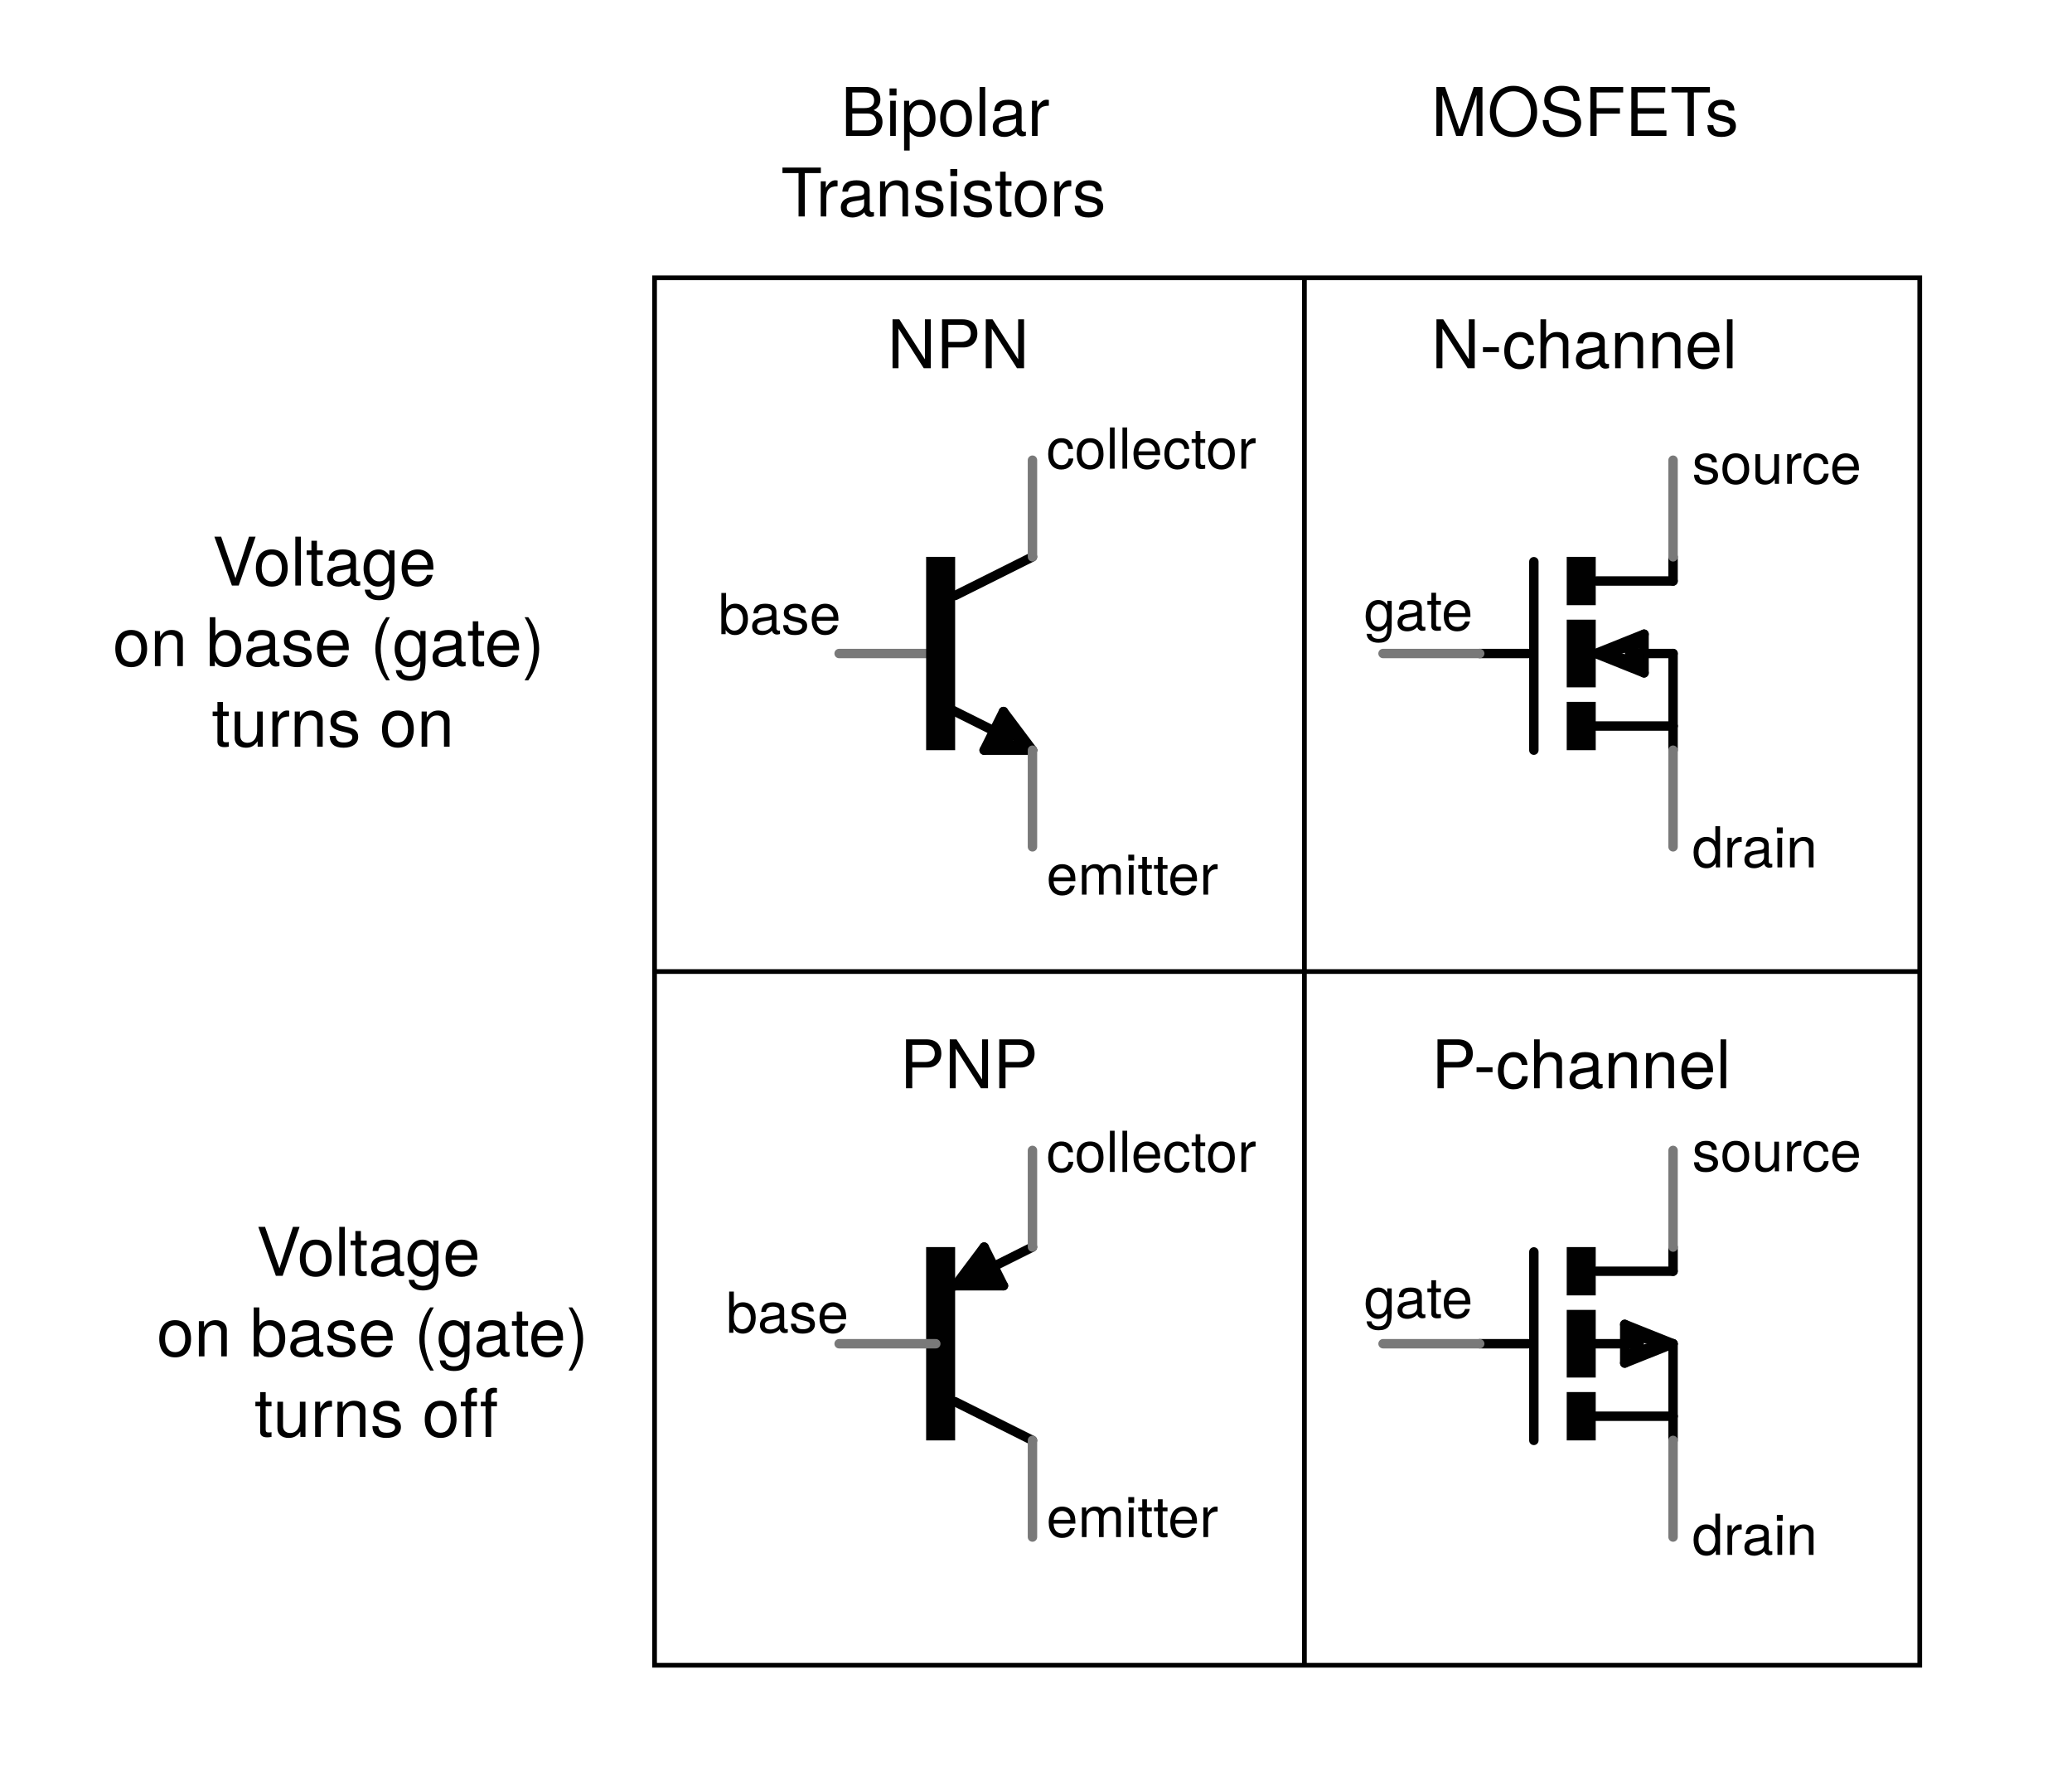
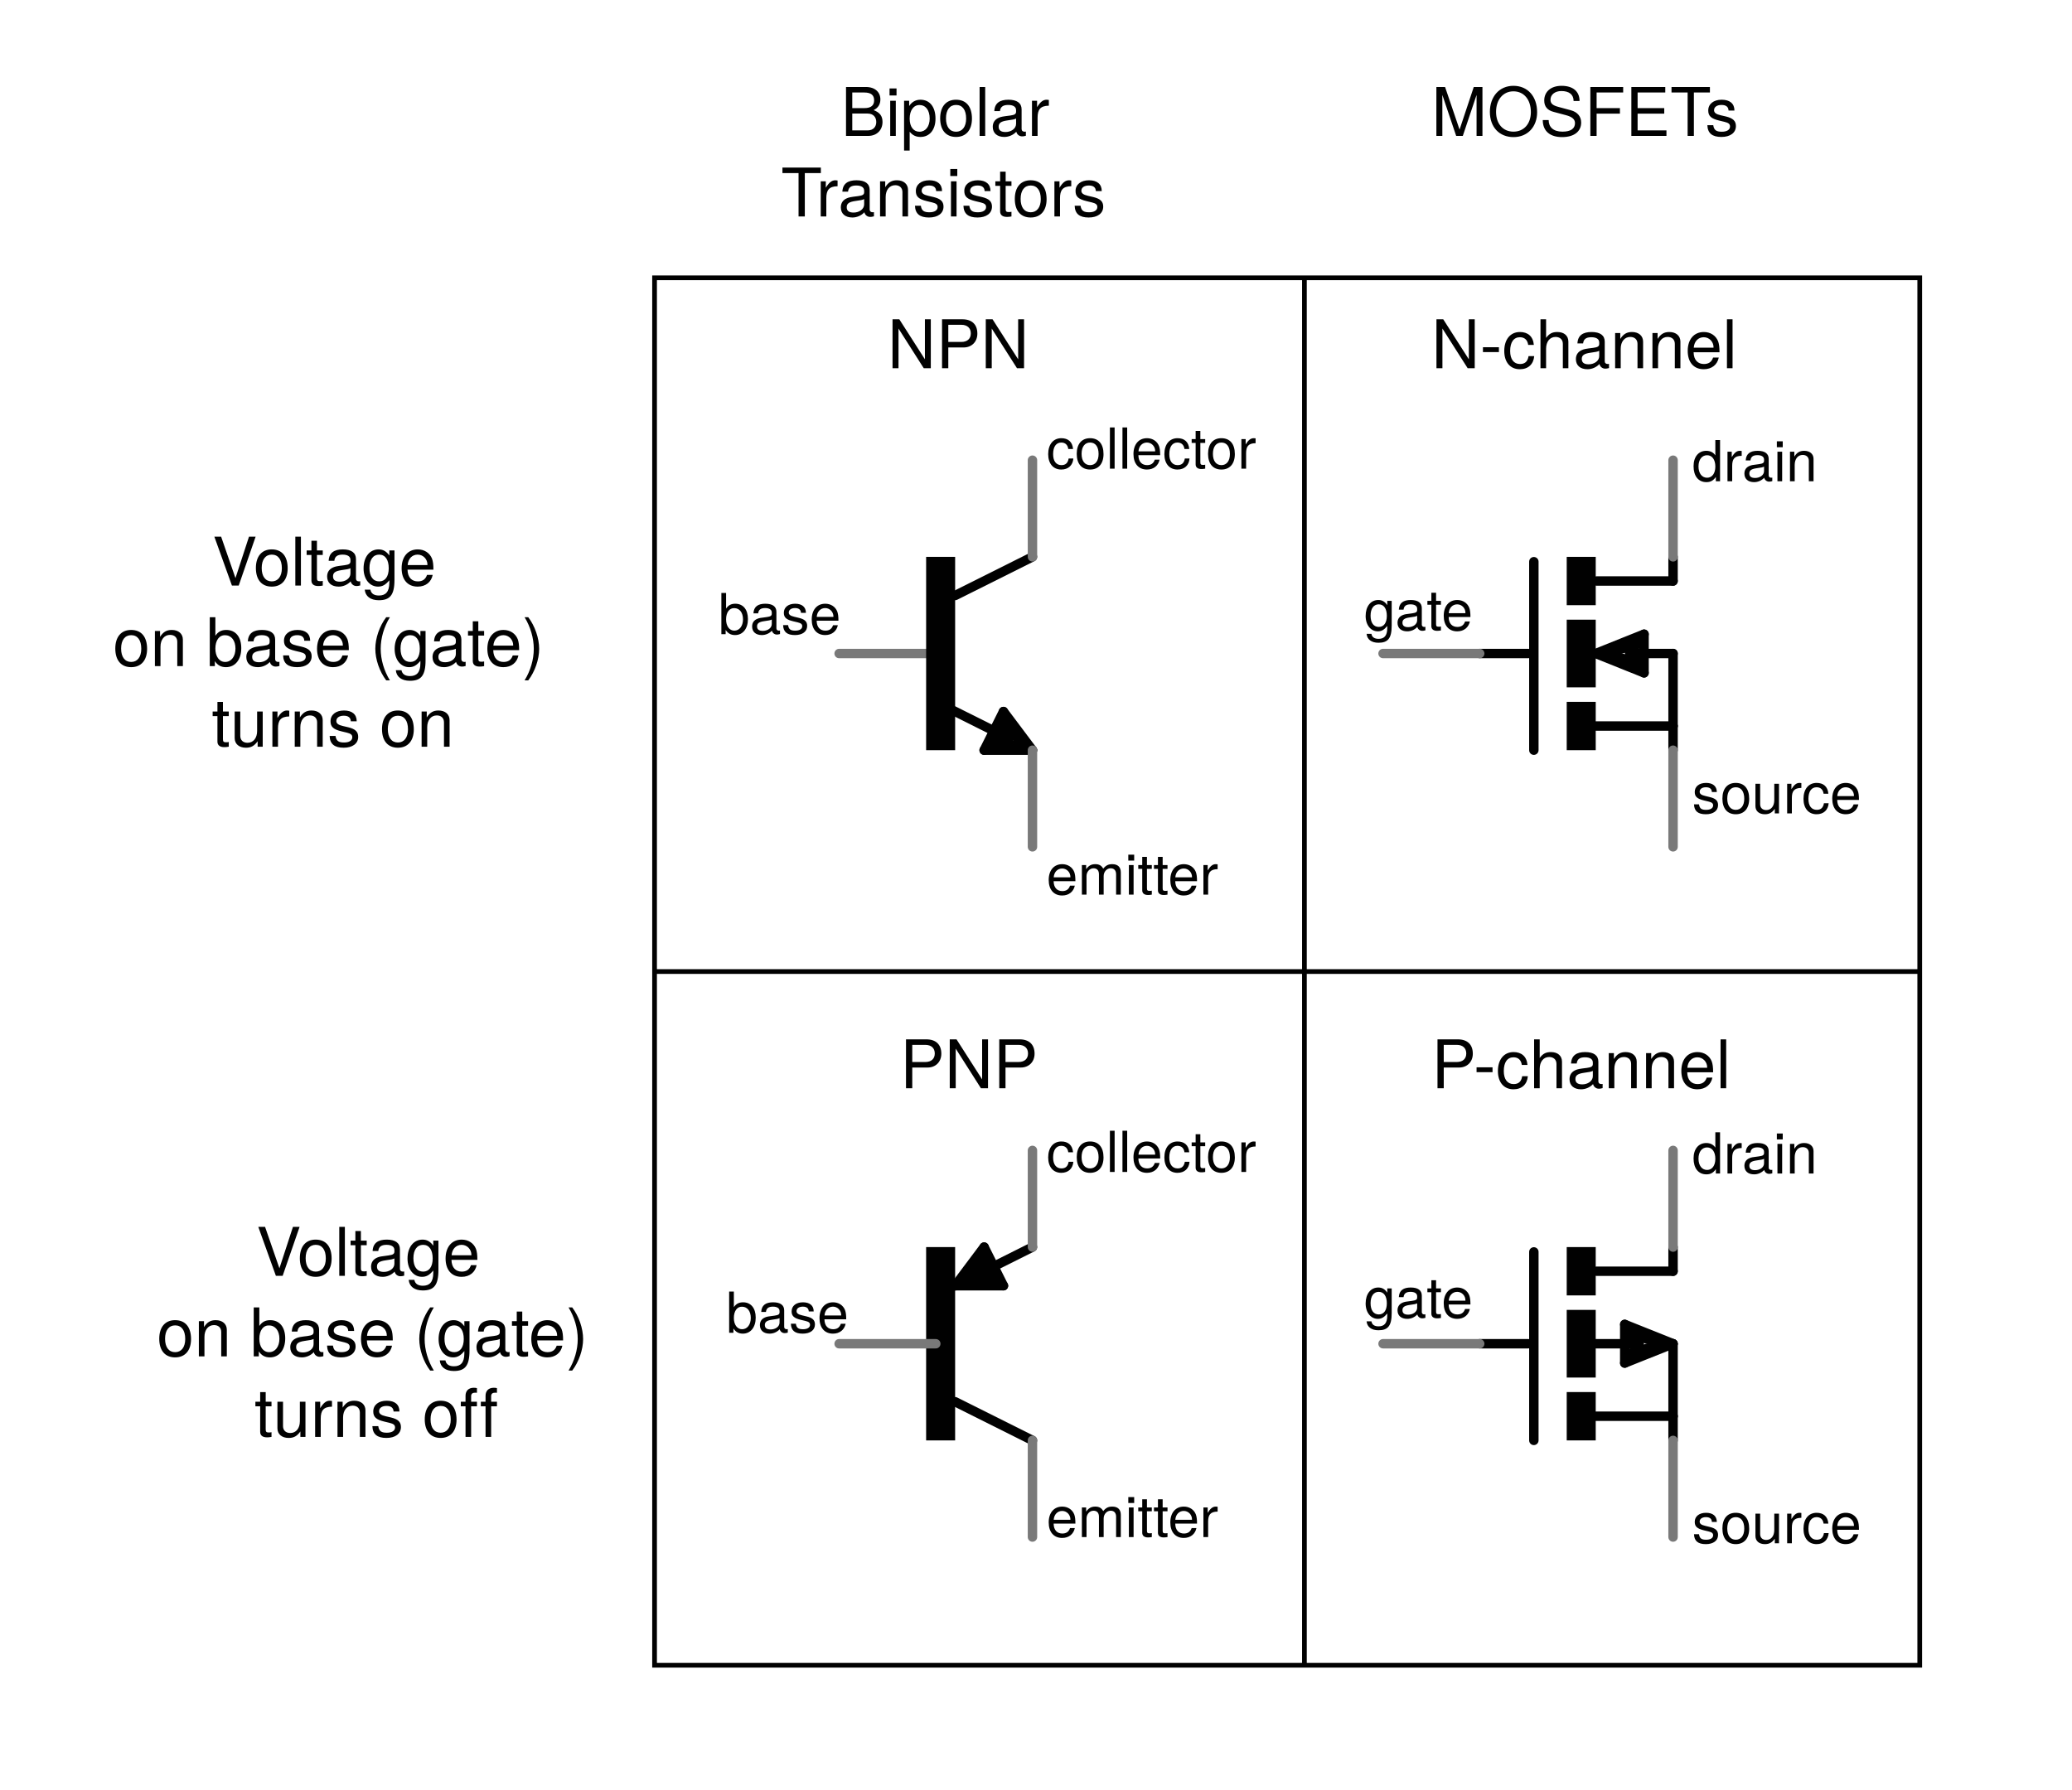
<svg xmlns="http://www.w3.org/2000/svg" version="1.1" id="Layer_1" x="0px" y="0px" width="440px" height="380px" viewBox="0 0 440 380" enable-background="new 0 0 440 380" xml:space="preserve">
  <g>
    <line fill="none" stroke="#010101" stroke-width="2" stroke-linecap="round" x1="219.25" y1="264.854" x2="202.828" y2="273.064" />
    <line fill="none" stroke="#010101" stroke-width="2" stroke-linecap="round" x1="202.828" y1="297.699" x2="219.25" y2="305.91" />
    <line fill="none" stroke="#010101" stroke-width="2" stroke-linecap="round" x1="208.987" y1="264.854" x2="213.091" y2="273.064" />
    <line fill="none" stroke="#010101" stroke-width="2" stroke-linecap="round" x1="213.091" y1="273.064" x2="202.828" y2="273.064" />
    <line fill="none" stroke="#010101" stroke-width="2" stroke-linecap="round" x1="202.828" y1="273.064" x2="208.987" y2="264.854" />
    <line fill="none" stroke="#010101" stroke-width="2" stroke-linecap="round" x1="208.575" y1="266.7" x2="211.448" y2="272.244" />
    <line fill="none" stroke="#010101" stroke-width="2" stroke-linecap="round" x1="207.962" y1="267.936" x2="210.011" y2="272.244" />
    <line fill="none" stroke="#010101" stroke-width="2" stroke-linecap="round" x1="206.932" y1="268.959" x2="208.575" y2="272.244" />
    <line fill="none" stroke="#010101" stroke-width="2" stroke-linecap="round" x1="206.319" y1="270.191" x2="207.138" y2="272.038" />
    <line fill="none" stroke="#010101" stroke-width="2" stroke-linecap="round" x1="205.289" y1="271.014" x2="205.907" y2="272.244" />
-     <rect x="196.668" y="264.854" fill="#010101" width="6.159" height="41.06" />
+     <rect x="196.668" y="264.854" fill="#010101" width="6.159" height="41.061" />
    <line id="connector0pin_14_" fill="none" stroke="#797979" stroke-width="2" stroke-linecap="round" x1="178.191" y1="285.384" x2="198.724" y2="285.384" />
    <line id="connector1pin_12_" fill="none" stroke="#797979" stroke-width="2" stroke-linecap="round" x1="219.25" y1="326.439" x2="219.25" y2="305.91" />
    <line id="connector2pin_4_" fill="none" stroke="#797979" stroke-width="2" stroke-linecap="round" x1="219.25" y1="244.325" x2="219.25" y2="264.854" />
  </g>
  <g>
    <rect x="332.701" y="149.058" fill="#010101" width="6.16" height="10.266" />
    <rect x="332.701" y="118.265" fill="#010101" width="6.16" height="10.263" />
    <rect x="332.701" y="131.607" fill="#010101" width="6.16" height="14.37" />
    <line fill="none" stroke="#010101" stroke-width="2" stroke-linecap="round" x1="325.721" y1="119.292" x2="325.721" y2="159.323" />
    <line fill="none" stroke="#010101" stroke-width="2" stroke-linecap="round" x1="355.283" y1="123.396" x2="339.064" y2="123.396" />
    <line fill="none" stroke="#010101" stroke-width="2" stroke-linecap="round" x1="355.283" y1="138.793" x2="355.283" y2="154.192" />
    <line fill="none" stroke="#010101" stroke-width="2" stroke-linecap="round" x1="338.861" y1="154.192" x2="355.283" y2="154.192" />
    <line fill="none" stroke="#010101" stroke-width="2" stroke-linecap="round" x1="355.283" y1="118.265" x2="355.283" y2="123.396" />
    <line fill="none" stroke="#010101" stroke-width="2" stroke-linecap="round" x1="355.283" y1="154.192" x2="355.283" y2="159.323" />
    <line fill="none" stroke="#010101" stroke-width="2" stroke-linecap="round" x1="324.49" y1="138.793" x2="314.225" y2="138.793" />
    <line fill="none" stroke="#010101" stroke-width="2" stroke-linecap="round" x1="338.861" y1="138.793" x2="349.123" y2="142.901" />
    <line fill="none" stroke="#010101" stroke-width="2" stroke-linecap="round" x1="349.123" y1="142.901" x2="349.123" y2="134.687" />
    <line fill="none" stroke="#010101" stroke-width="2" stroke-linecap="round" x1="349.123" y1="134.687" x2="338.861" y2="138.793" />
    <line fill="none" stroke="#010101" stroke-width="2" stroke-linecap="round" x1="348.096" y1="138.793" x2="355.283" y2="138.793" />
    <line fill="none" stroke="#010101" stroke-width="2" stroke-linecap="round" x1="348.096" y1="136.742" x2="340.912" y2="138.793" />
    <line fill="none" stroke="#010101" stroke-width="2" stroke-linecap="round" x1="340.912" y1="138.793" x2="348.096" y2="140.846" />
    <line fill="none" stroke="#010101" stroke-width="2" stroke-linecap="round" x1="348.096" y1="140.846" x2="348.096" y2="138.793" />
    <line fill="none" stroke="#010101" stroke-width="2" stroke-linecap="round" x1="348.096" y1="138.793" x2="346.045" y2="138.793" />
    <line id="connector1pin_15_" fill="none" stroke="#797979" stroke-width="2" stroke-linecap="round" x1="355.283" y1="97.735" x2="355.283" y2="118.265" />
    <line id="connector0pin_17_" fill="none" stroke="#797979" stroke-width="2" stroke-linecap="round" x1="293.695" y1="138.793" x2="314.225" y2="138.793" />
    <line id="connector2pin_7_" fill="none" stroke="#797979" stroke-width="2" stroke-linecap="round" x1="355.283" y1="179.853" x2="355.283" y2="159.323" />
  </g>
  <text transform="matrix(1 0 0 1 303.9619 78.1992)" fill="#010101" font-family="'HelveticaNeue'" font-size="14.256">N-channel</text>
  <text transform="matrix(1 0 0 1 188.4575 78.1992)" fill="#010101" font-family="'HelveticaNeue'" font-size="14.256">NPN</text>
  <g>
    <line fill="none" stroke="#010101" stroke-width="2" stroke-linecap="round" x1="325.721" y1="265.88" x2="325.721" y2="305.911" />
    <line fill="none" stroke="#010101" stroke-width="2" stroke-linecap="round" x1="355.283" y1="269.982" x2="339.064" y2="269.982" />
    <line fill="none" stroke="#010101" stroke-width="2" stroke-linecap="round" x1="355.283" y1="285.382" x2="355.283" y2="300.779" />
    <line fill="none" stroke="#010101" stroke-width="2" stroke-linecap="round" x1="338.859" y1="300.779" x2="355.283" y2="300.779" />
    <line fill="none" stroke="#010101" stroke-width="2" stroke-linecap="round" x1="355.283" y1="264.854" x2="355.283" y2="269.982" />
    <line fill="none" stroke="#010101" stroke-width="2" stroke-linecap="round" x1="355.283" y1="300.779" x2="355.283" y2="305.911" />
    <line fill="none" stroke="#010101" stroke-width="2" stroke-linecap="round" x1="355.283" y1="285.382" x2="345.02" y2="281.273" />
    <line fill="none" stroke="#010101" stroke-width="2" stroke-linecap="round" x1="345.02" y1="281.273" x2="345.02" y2="289.488" />
    <line fill="none" stroke="#010101" stroke-width="2" stroke-linecap="round" x1="345.02" y1="289.488" x2="355.283" y2="285.382" />
    <line fill="none" stroke="#010101" stroke-width="2" stroke-linecap="round" x1="346.043" y1="285.382" x2="338.859" y2="285.382" />
    <line fill="none" stroke="#010101" stroke-width="2" stroke-linecap="round" x1="346.043" y1="287.434" x2="353.23" y2="285.382" />
    <line fill="none" stroke="#010101" stroke-width="2" stroke-linecap="round" x1="353.23" y1="285.382" x2="346.043" y2="283.329" />
    <line fill="none" stroke="#010101" stroke-width="2" stroke-linecap="round" x1="346.043" y1="283.329" x2="346.043" y2="285.382" />
    <line fill="none" stroke="#010101" stroke-width="2" stroke-linecap="round" x1="346.043" y1="285.382" x2="348.096" y2="285.382" />
    <line fill="none" stroke="#010101" stroke-width="2" stroke-linecap="round" x1="324.49" y1="285.382" x2="314.225" y2="285.382" />
-     <rect x="332.701" y="295.645" fill="#010101" width="6.158" height="10.268" />
-     <rect x="332.701" y="264.854" fill="#010101" width="6.158" height="10.263" />
+     <rect x="332.701" y="295.645" fill="#010101" width="6.158" height="10.269" />
+     <rect x="332.701" y="264.854" fill="#010101" width="6.158" height="10.264" />
    <rect x="332.701" y="278.195" fill="#010101" width="6.158" height="14.369" />
    <line id="connector0pin_16_" fill="none" stroke="#797979" stroke-width="2" stroke-linecap="round" x1="293.698" y1="285.382" x2="314.225" y2="285.382" />
    <line id="connector1pin_14_" fill="none" stroke="#797979" stroke-width="2" stroke-linecap="round" x1="355.283" y1="244.323" x2="355.283" y2="264.854" />
    <line id="connector2pin_6_" fill="none" stroke="#797979" stroke-width="2" stroke-linecap="round" x1="355.283" y1="326.439" x2="355.283" y2="305.911" />
  </g>
  <text transform="matrix(1 0 0 1 303.9629 231.127)" fill="#010101" font-family="'HelveticaNeue'" font-size="14.256">P-channel</text>
  <g>
    <line id="connector0pin_15_" fill="none" stroke="#797979" stroke-width="2" stroke-linecap="round" x1="178.192" y1="138.794" x2="198.724" y2="138.794" />
    <line fill="none" stroke="#010101" stroke-width="2" stroke-linecap="round" x1="219.25" y1="118.265" x2="202.828" y2="126.476" />
    <line fill="none" stroke="#010101" stroke-width="2" stroke-linecap="round" x1="213.091" y1="151.112" x2="219.25" y2="159.324" />
    <line fill="none" stroke="#010101" stroke-width="2" stroke-linecap="round" x1="219.25" y1="159.324" x2="208.987" y2="159.324" />
    <line fill="none" stroke="#010101" stroke-width="2" stroke-linecap="round" x1="208.987" y1="159.324" x2="213.091" y2="151.112" />
    <line fill="none" stroke="#010101" stroke-width="2" stroke-linecap="round" x1="211.17" y1="155.28" x2="201.213" y2="150.302" />
    <line fill="none" stroke="#010101" stroke-width="2" stroke-linecap="round" x1="211.042" y1="158.297" x2="217.201" y2="158.297" />
    <line fill="none" stroke="#010101" stroke-width="2" stroke-linecap="round" x1="217.201" y1="158.297" x2="213.091" y2="153.164" />
    <line fill="none" stroke="#010101" stroke-width="2" stroke-linecap="round" x1="213.091" y1="153.164" x2="211.042" y2="157.27" />
    <line fill="none" stroke="#010101" stroke-width="2" stroke-linecap="round" x1="211.042" y1="157.27" x2="214.122" y2="157.27" />
    <line fill="none" stroke="#010101" stroke-width="2" stroke-linecap="round" x1="214.122" y1="157.27" x2="213.091" y2="155.216" />
    <rect x="196.669" y="118.265" fill="#010101" width="6.159" height="41.06" />
    <line id="connector2pin_5_" fill="none" stroke="#797979" stroke-width="2" stroke-linecap="round" x1="219.25" y1="179.854" x2="219.25" y2="159.324" />
    <line id="connector1pin_13_" fill="none" stroke="#797979" stroke-width="2" stroke-linecap="round" x1="219.25" y1="97.735" x2="219.25" y2="118.265" />
  </g>
  <g id="schematicLabel_13_">
-     <text transform="matrix(1 0 0 1 222.2129 99.5327)" fill="#010101" font-family="'HelveticaNeue'" font-size="12">collector</text>
+     <text transform="matrix(1 0 0 1 222.2129 99.5332)" fill="#010101" font-family="'HelveticaNeue'" font-size="12">collector</text>
  </g>
  <g id="schematicLabel_4_">
    <text transform="matrix(1 0 0 1 222.2129 190)" fill="#010101" font-family="'HelveticaNeue'" font-size="12">emitter</text>
  </g>
  <g id="schematicLabel_5_">
-     <text transform="matrix(1 0 0 1 152.5464 134.687)" fill="#010101" font-family="'HelveticaNeue'" font-size="12">base</text>
+     <text transform="matrix(1 0 0 1 152.5464 134.6875)" fill="#010101" font-family="'HelveticaNeue'" font-size="12">base</text>
  </g>
  <g id="schematicLabel_11_">
-     <text transform="matrix(1 0 0 1 359.3242 102.7437)" fill="#010101" font-family="'HelveticaNeue'" font-size="12">source</text>
+     <text transform="matrix(1 0 0 1 359.3242 172.7441)" fill="#010101" font-family="'HelveticaNeue'" font-size="12">source</text>
  </g>
  <g id="schematicLabel_10_">
-     <text transform="matrix(1 0 0 1 359.3242 184.2109)" fill="#010101" font-family="'HelveticaNeue'" font-size="12">drain</text>
+     <text transform="matrix(1 0 0 1 359.3242 102.2109)" fill="#010101" font-family="'HelveticaNeue'" font-size="12">drain</text>
  </g>
  <g id="schematicLabel_9_">
-     <text transform="matrix(1 0 0 1 289.6572 133.8979)" fill="#010101" font-family="'HelveticaNeue'" font-size="12">gate</text>
+     <text transform="matrix(1 0 0 1 289.6572 133.8975)" fill="#010101" font-family="'HelveticaNeue'" font-size="12">gate</text>
  </g>
  <g id="schematicLabel_16_">
-     <text transform="matrix(1 0 0 1 359.3242 248.7559)" fill="#010101" font-family="'HelveticaNeue'" font-size="12">source</text>
+     <text transform="matrix(1 0 0 1 359.3242 327.7559)" fill="#010101" font-family="'HelveticaNeue'" font-size="12">source</text>
  </g>
  <g id="schematicLabel_15_">
-     <text transform="matrix(1 0 0 1 359.3242 330.2227)" fill="#010101" font-family="'HelveticaNeue'" font-size="12">drain</text>
+     <text transform="matrix(1 0 0 1 359.3242 249.2227)" fill="#010101" font-family="'HelveticaNeue'" font-size="12">drain</text>
  </g>
  <g id="schematicLabel_14_">
    <text transform="matrix(1 0 0 1 289.6572 279.9102)" fill="#010101" font-family="'HelveticaNeue'" font-size="12">gate</text>
  </g>
  <g id="schematicLabel_8_">
    <text transform="matrix(1 0 0 1 222.2129 248.8975)" fill="#010101" font-family="'HelveticaNeue'" font-size="12">collector</text>
  </g>
  <g id="schematicLabel_7_">
    <text transform="matrix(1 0 0 1 222.2129 326.4395)" fill="#010101" font-family="'HelveticaNeue'" font-size="12">emitter</text>
  </g>
  <g id="schematicLabel_6_">
    <text transform="matrix(1 0 0 1 154.1987 283.0518)" fill="#010101" font-family="'HelveticaNeue'" font-size="12">base</text>
  </g>
  <text transform="matrix(1 0 0 1 303.9619 28.8662)" fill="#010101" font-family="'HelveticaNeue'" font-size="14.256">MOSFETs</text>
  <g id="schematicLabel_1_">
    <text transform="matrix(1 0 0 1 178.5322 28.8662)" fill="#010101" font-family="'HelveticaNeue'" font-size="14.256">Bipolar</text>
    <text transform="matrix(1 0 0 1 165.8594 45.9736)" fill="#010101" font-family="'HelveticaNeue'" font-size="14.256">Transistors</text>
  </g>
  <g id="schematicLabel_2_">
    <text transform="matrix(1 0 0 1 45.0967 124.3672)" fill="#010101" font-family="'HelveticaNeue'" font-size="14.256">Voltage </text>
    <text transform="matrix(1 0 0 1 23.9697 141.4746)" fill="#010101" font-family="'HelveticaNeue'" font-size="14.256">on base (gate) </text>
    <text transform="matrix(1 0 0 1 44.9536 158.582)" fill="#010101" font-family="'HelveticaNeue'" font-size="14.256">turns on</text>
  </g>
  <g id="schematicLabel_3_">
    <text transform="matrix(1 0 0 1 54.4297 270.9551)" fill="#010101" font-family="'HelveticaNeue'" font-size="14.256">Voltage </text>
    <text transform="matrix(1 0 0 1 33.3027 288.0625)" fill="#010101" font-family="'HelveticaNeue'" font-size="14.256">on base (gate) </text>
    <text transform="matrix(1 0 0 1 54.0308 305.1699)" fill="#010101" font-family="'HelveticaNeue'" font-size="14.256">turns off</text>
  </g>
  <g id="connector0terminal_14_">
</g>
  <g id="connector1terminal_12_">
</g>
  <g id="connector2terminal_4_">
</g>
  <g id="schematicLabel_12_">
    <text transform="matrix(1 0 0 1 191.0991 231.127)" fill="#010101" font-family="'HelveticaNeue'" font-size="14.256">PNP</text>
  </g>
  <rect x="139" y="59.001" fill="none" stroke="#010101" stroke-miterlimit="10" width="268.667" height="294.667" />
  <line fill="none" stroke="#010101" stroke-miterlimit="10" x1="407.666" y1="206.335" x2="139" y2="206.335" />
  <line fill="none" stroke="#010101" stroke-miterlimit="10" x1="277" y1="353.668" x2="277" y2="59.001" />
</svg>
